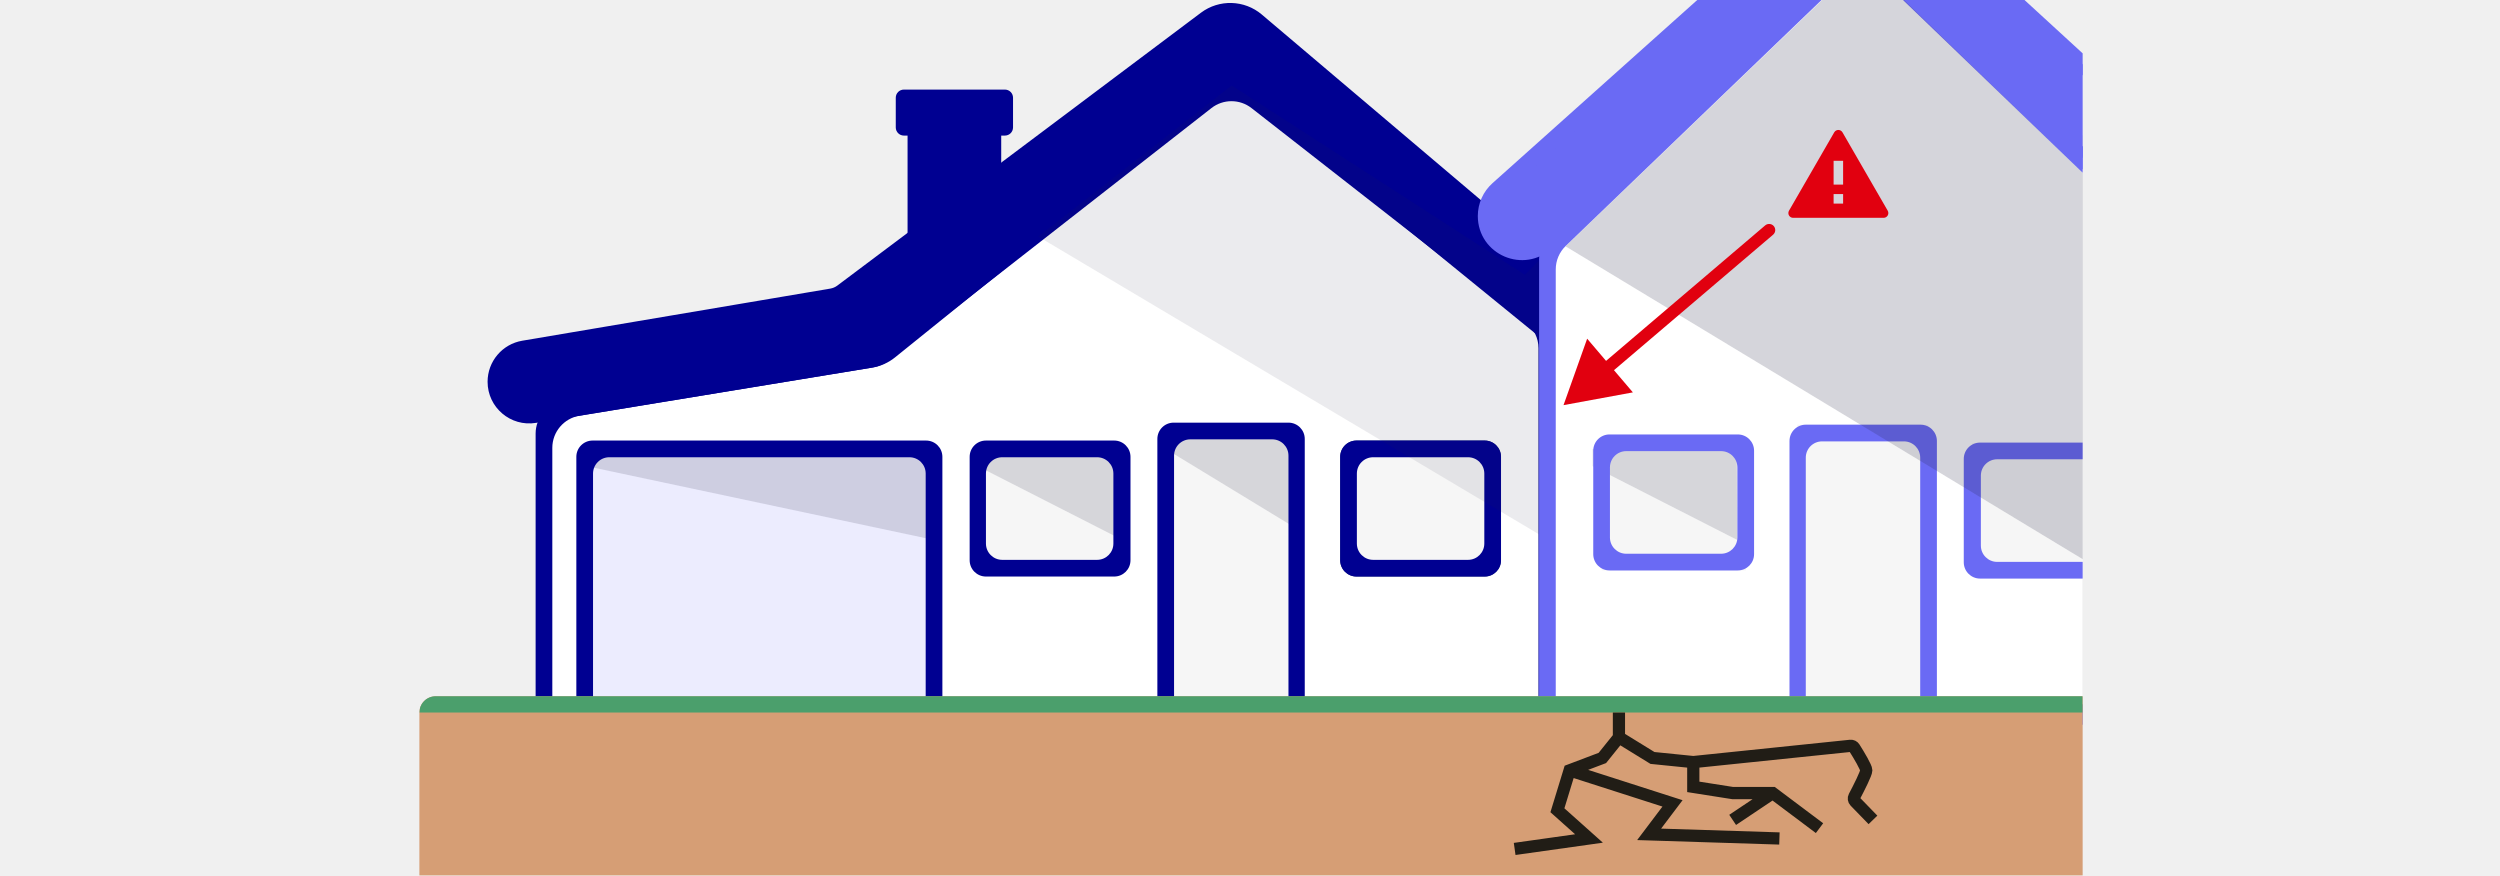
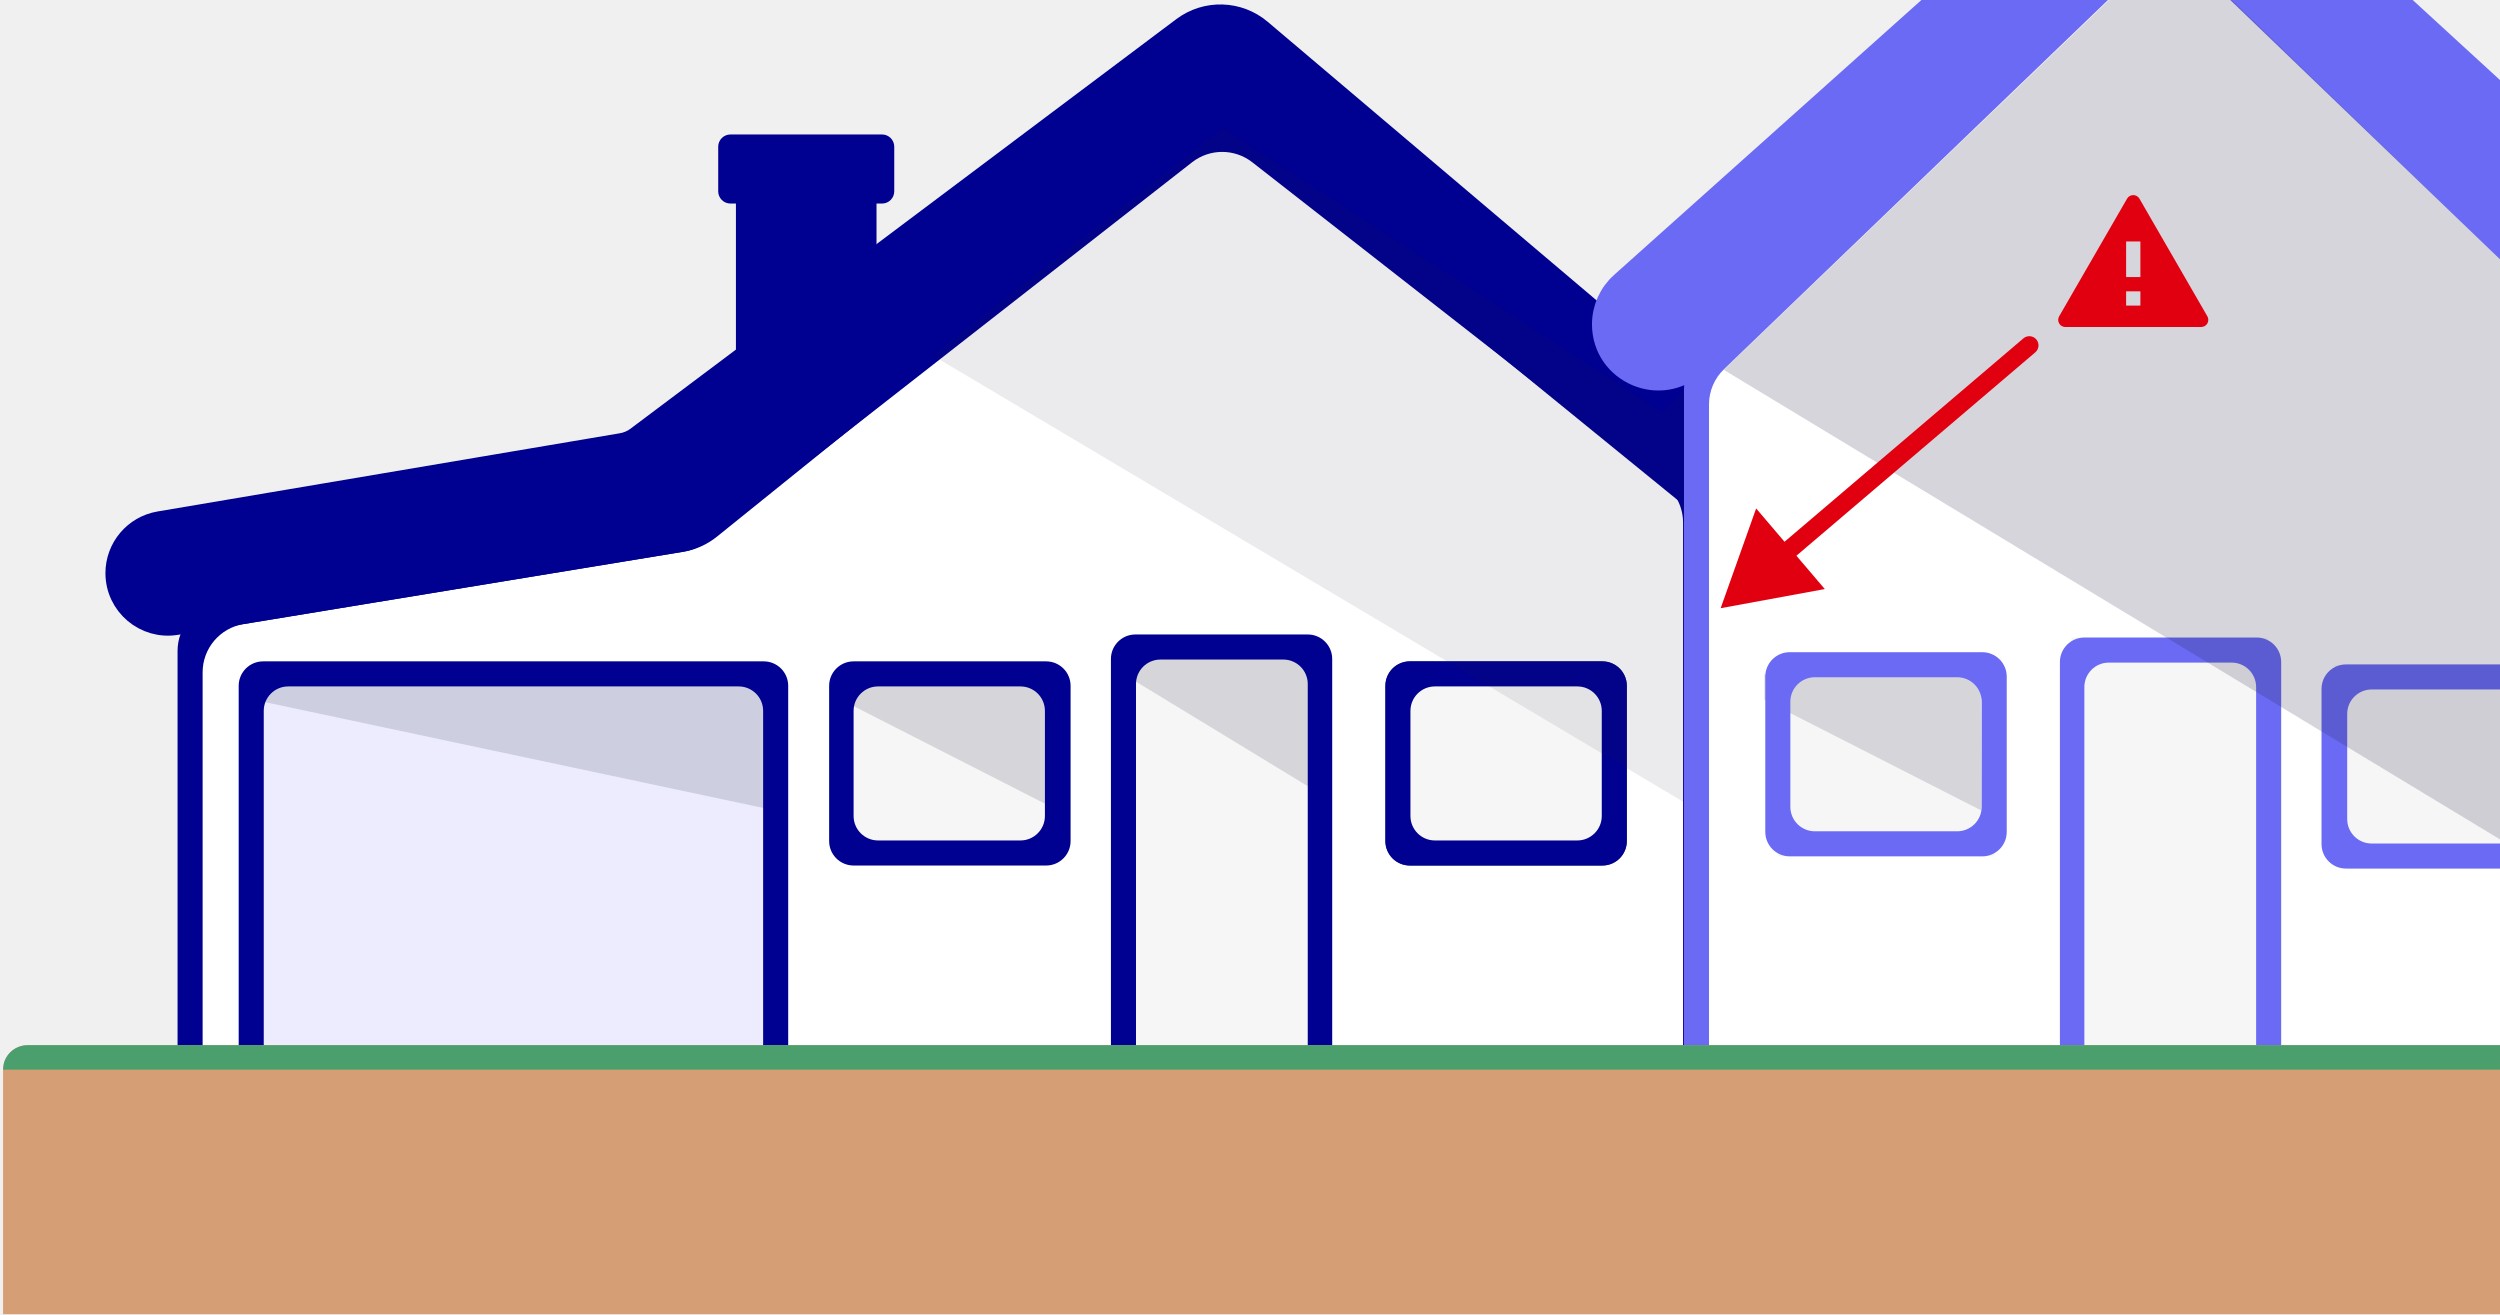
- <svg xmlns="http://www.w3.org/2000/svg" width="614" height="215" viewBox="0 0 614 215" fill="none">
-   <g clip-path="url(#clip0_5845_284879)">
-     <path d="M243.798 31.297H224.898V70.497L243.798 55.697V31.297Z" fill="#000091" />
-     <path d="M222.898 74.697V29.297H245.898V56.697L222.898 74.697ZM226.998 33.297V66.297L241.798 54.697V33.297H226.998Z" fill="#000091" />
-     <path d="M246.7 24.094H222V31.294H246.7V24.094Z" fill="#000091" />
-     <path d="M248.8 31.3C248.8 32.405 247.905 33.3 246.8 33.3H222C220.895 33.3 220 32.405 220 31.3V24C220 22.895 220.895 22 222 22H246.8C247.905 22 248.8 22.895 248.8 24V31.3ZM224.1 27.65C224.1 28.506 224.794 29.2 225.65 29.2H243.15C244.006 29.2 244.7 28.506 244.7 27.65C244.7 26.794 244.006 26.1 243.15 26.1H225.65C224.794 26.1 224.1 26.794 224.1 27.65Z" fill="#000091" />
-     <path d="M133.648 101.4V173.3H379.848V80.6L302.448 20.1L215.648 87.9L133.648 101.4Z" fill="white" />
-     <path d="M368.648 137.599C368.648 139.808 366.858 141.599 364.648 141.599H333.148C330.939 141.599 329.148 139.808 329.148 137.599V112.199C329.148 109.99 330.939 108.199 333.148 108.199H364.648C366.858 108.199 368.648 109.99 368.648 112.199V137.599ZM333.248 137.499H364.548V112.299H333.248V137.499Z" fill="#2F4077" />
-     <path d="M229.448 110.301H143.648V173.401H229.448V110.301Z" fill="white" />
-     <path d="M229.448 110.301H143.648V173.401H229.448V110.301Z" fill="#ECECFE" />
-     <path d="M275.548 110.301H240.148V139.601H275.548V110.301Z" fill="#F6F6F6" />
-     <path opacity="0.15" d="M275.648 132.601L240.148 114.501V110.301H275.548L275.648 132.601Z" fill="#21213F" />
-     <path d="M277.648 137.599C277.648 139.808 275.858 141.599 273.648 141.599H242.148C239.939 141.599 238.148 139.808 238.148 137.599V112.199C238.148 109.99 239.939 108.199 242.148 108.199H273.648C275.858 108.199 277.648 109.99 277.648 112.199V137.599ZM242.148 133.499C242.148 135.708 243.939 137.499 246.148 137.499H269.448C271.658 137.499 273.448 135.708 273.448 133.499V116.299C273.448 114.09 271.658 112.299 269.448 112.299H246.148C243.939 112.299 242.148 114.09 242.148 116.299V133.499Z" fill="#000091" />
-     <path d="M318.549 105.801H286.349V173.301H318.549V105.801Z" fill="#F6F6F6" />
-     <path opacity="0.15" d="M318.549 105.801H286.349V110.301L318.549 129.901V105.801Z" fill="#21213F" />
-     <path d="M320.548 175.401H284.248V107.801C284.248 105.592 286.039 103.801 288.248 103.801H316.448C318.657 103.801 320.448 105.592 320.448 107.801V175.301C320.448 175.356 320.493 175.401 320.548 175.401ZM288.348 171.301H316.448V111.901C316.448 109.692 314.657 107.901 312.448 107.901H292.348C290.139 107.901 288.348 109.692 288.348 111.901V171.301Z" fill="#000091" />
-     <path d="M366.548 110.301H331.148V139.601H366.548V110.301Z" fill="#F6F6F6" />
-     <path d="M368.648 137.599C368.648 139.808 366.858 141.599 364.648 141.599H333.148C330.939 141.599 329.148 139.808 329.148 137.599V112.199C329.148 109.99 330.939 108.199 333.148 108.199H364.648C366.858 108.199 368.648 109.99 368.648 112.199V137.599ZM333.248 133.499C333.248 135.708 335.039 137.499 337.248 137.499H360.548C362.758 137.499 364.548 135.708 364.548 133.499V116.299C364.548 114.09 362.758 112.299 360.548 112.299H337.248C335.039 112.299 333.248 114.09 333.248 116.299V133.499Z" fill="#000091" />
-     <path d="M381.949 175.4H131.549V106.49C131.549 102.574 134.384 99.233 138.249 98.597L212.734 86.332C214.056 86.114 215.302 85.568 216.358 84.743L297.524 21.346C300.418 19.086 304.479 19.086 307.373 21.347L378.874 77.198C380.814 78.714 381.949 81.04 381.949 83.502V175.4ZM135.649 171.3H377.849V85.502C377.849 83.039 376.714 80.714 374.774 79.198L307.374 26.548C304.48 24.287 300.418 24.287 297.524 26.548L218.059 88.642C217.002 89.467 215.756 90.014 214.433 90.232L142.349 102.097C138.485 102.733 135.649 106.074 135.649 109.991V171.3Z" fill="#000091" />
-     <path d="M296.146 4.73C299.878 1.93 305.051 2.083 308.611 5.099L376.464 62.577C378.707 64.477 380 67.269 380 70.208V81.707L376.737 79.051L306.214 21.644C304.016 19.854 300.866 19.847 298.66 21.626L218.548 86.232C217.202 87.318 215.598 88.035 213.892 88.315L131.313 101.884C126.303 102.707 121.75 98.841 121.75 93.764C121.75 89.749 124.648 86.32 128.606 85.65L204.252 72.852C205.195 72.692 206.087 72.31 206.853 71.735L296.146 4.73Z" fill="#000091" stroke="#000091" stroke-width="4" />
-     <path opacity="0.15" d="M229.348 110.301H143.648V114.401L229.348 132.601V110.301Z" fill="#21213F" />
-     <path d="M231.449 175.399H141.549V112.199C141.549 109.99 143.34 108.199 145.549 108.199H227.449C229.658 108.199 231.449 109.99 231.449 112.199V175.399ZM145.649 171.299H227.349V116.299C227.349 114.09 225.558 112.299 223.349 112.299H149.649C147.44 112.299 145.649 114.09 145.649 116.299V171.299Z" fill="#000091" />
-     <path opacity="0.09" d="M445 171.085H535.067V51.5L453 -12L374.5 67.5L302.5 21L255 58.1L445 171.085Z" fill="#21213F" />
-     <path d="M626 85.706V173H380V60.453L457.337 -13L544.067 69.316L626 85.706Z" fill="white" />
-     <path d="M484.401 108.801H519.801V138.101H484.401V108.801Z" fill="#F6F6F6" />
-     <path d="M482.301 138.099C482.301 140.308 484.092 142.099 486.301 142.099H517.801C520.01 142.099 521.801 140.308 521.801 138.099V112.699C521.801 110.49 520.01 108.699 517.801 108.699H486.301C484.092 108.699 482.301 110.49 482.301 112.699V138.099ZM517.801 133.999C517.801 136.208 516.01 137.999 513.801 137.999H490.501C488.292 137.999 486.501 136.208 486.501 133.999V116.799C486.501 114.59 488.292 112.799 490.501 112.799H513.801C516.01 112.799 517.801 114.59 517.801 116.799V133.999Z" fill="#6A6AF4" />
-     <path d="M441.401 104.301H473.601V171.801H441.401V104.301Z" fill="#F6F6F6" />
-     <path d="M439.401 175.901H475.701V108.301C475.701 106.092 473.91 104.301 471.701 104.301H443.501C441.292 104.301 439.501 106.092 439.501 108.301V175.801C439.501 175.856 439.456 175.901 439.401 175.901ZM471.601 171.801H443.501V112.401C443.501 110.192 445.292 108.401 447.501 108.401H467.601C469.81 108.401 471.601 110.192 471.601 112.401V171.801Z" fill="#6A6AF4" />
-     <path d="M393.401 110.801H428.801V140.101H393.401V110.801Z" fill="#F6F6F6" />
-     <path opacity="0.15" d="M426.648 132.601L391.148 114.501V110.301H426.548L426.648 132.601Z" fill="#21213F" />
-     <path d="M391.301 136.099C391.301 138.308 393.092 140.099 395.301 140.099H426.801C429.01 140.099 430.801 138.308 430.801 136.099V110.699C430.801 108.49 429.01 106.699 426.801 106.699H395.301C393.092 106.699 391.301 108.49 391.301 110.699V136.099ZM426.701 131.999C426.701 134.208 424.91 135.999 422.701 135.999H399.401C397.192 135.999 395.401 134.208 395.401 131.999V114.799C395.401 112.59 397.192 110.799 399.401 110.799H422.701C424.91 110.799 426.701 112.59 426.701 114.799V131.999Z" fill="#6A6AF4" />
-     <path d="M378 178H628V91.534C628 87.729 625.319 84.45 621.589 83.694L547.212 68.623C545.723 68.321 544.352 67.602 543.257 66.55L462.917 -10.671C459.82 -13.648 454.926 -13.648 451.829 -10.671L380.456 57.937C378.887 59.445 378 61.528 378 63.704V178ZM623.907 172.963H382.093V66.162C382.093 63.985 382.98 61.903 384.549 60.394L451.828 -4.281C454.925 -7.258 459.821 -7.258 462.917 -4.28L541.559 71.34C542.654 72.393 544.026 73.113 545.516 73.414L617.495 87.994C621.225 88.75 623.907 92.029 623.907 95.835V172.963Z" fill="#6A6AF4" />
-     <path opacity="0.19" d="M532 149.724L525.5 56L464 -3.5L459.5 -11.5L384.5 60.5L532 149.724Z" fill="#21213F" />
-     <path d="M464.191 -27.576C460.403 -31.051 454.596 -31.087 450.765 -27.659L367.89 46.476C366.019 48.149 364.949 50.541 364.949 53.051C364.95 60.812 374.252 64.79 379.864 59.429L453.253 -10.678C455.603 -12.922 459.312 -12.888 461.62 -10.602L541.078 68.124C542.553 69.585 544.446 70.551 546.494 70.888L628.636 84.384C633.646 85.207 638.199 81.341 638.199 76.264C638.199 72.249 635.302 68.82 631.343 68.15L556.113 55.422C554.972 55.229 553.911 54.711 553.059 53.929L464.191 -27.576Z" fill="#6A6AF4" stroke="#6A6AF4" stroke-width="4" />
-     <mask id="path-33-inside-1_5845_284879" fill="white">
-       <path d="M103 175C103 172.791 104.791 171 107 171H514C516.209 171 518 172.791 518 175V215H103V175Z" />
+ <svg xmlns="http://www.w3.org/2000/svg" width="409" height="215" viewBox="0 0 409 215" fill="none">
+   <g clip-path="url(#clip0_5845_284880)">
+     <path d="M141.298 31.297H122.398V70.497L141.298 55.697V31.297Z" fill="#000091" />
+     <path d="M120.398 74.697V29.297H143.398V56.697L120.398 74.697ZM124.498 33.297V66.297L139.298 54.697V33.297H124.498Z" fill="#000091" />
+     <path d="M144.2 24.094H119.5V31.294H144.2V24.094Z" fill="#000091" />
+     <path d="M146.3 31.3C146.3 32.405 145.405 33.3 144.3 33.3H119.5C118.395 33.3 117.5 32.405 117.5 31.3V24C117.5 22.895 118.395 22 119.5 22H144.3C145.405 22 146.3 22.895 146.3 24V31.3ZM121.6 27.65C121.6 28.506 122.294 29.2 123.15 29.2H140.65C141.506 29.2 142.2 28.506 142.2 27.65C142.2 26.794 141.506 26.1 140.65 26.1H123.15C122.294 26.1 121.6 26.794 121.6 27.65Z" fill="#000091" />
+     <path d="M31.148 101.4V173.3H277.348V80.6L199.948 20.1L113.148 87.9L31.148 101.4Z" fill="white" />
+     <path d="M266.148 137.599C266.148 139.808 264.358 141.599 262.148 141.599H230.648C228.439 141.599 226.648 139.808 226.648 137.599V112.199C226.648 109.99 228.439 108.199 230.648 108.199H262.148C264.358 108.199 266.148 109.99 266.148 112.199V137.599ZM230.748 137.499H262.048V112.299H230.748V137.499Z" fill="#2F4077" />
+     <path d="M126.948 110.301H41.148V173.401H126.948V110.301Z" fill="white" />
+     <path d="M126.948 110.301H41.148V173.401H126.948V110.301Z" fill="#ECECFE" />
+     <path d="M173.048 110.301H137.648V139.601H173.048V110.301Z" fill="#F6F6F6" />
+     <path opacity="0.15" d="M173.148 132.601L137.648 114.501V110.301H173.048L173.148 132.601Z" fill="#21213F" />
+     <path d="M175.148 137.599C175.148 139.808 173.358 141.599 171.148 141.599H139.648C137.439 141.599 135.648 139.808 135.648 137.599V112.199C135.648 109.99 137.439 108.199 139.648 108.199H171.148C173.358 108.199 175.148 109.99 175.148 112.199V137.599ZM139.648 133.499C139.648 135.708 141.439 137.499 143.648 137.499H166.948C169.158 137.499 170.948 135.708 170.948 133.499V116.299C170.948 114.09 169.158 112.299 166.948 112.299H143.648C141.439 112.299 139.648 114.09 139.648 116.299V133.499Z" fill="#000091" />
+     <path d="M216.049 105.801H183.849V173.301H216.049V105.801Z" fill="#F6F6F6" />
+     <path opacity="0.15" d="M216.049 105.801H183.849V110.301L216.049 129.901V105.801Z" fill="#21213F" />
+     <path d="M218.048 175.401H181.748V107.801C181.748 105.592 183.539 103.801 185.748 103.801H213.948C216.157 103.801 217.948 105.592 217.948 107.801V175.301C217.948 175.356 217.993 175.401 218.048 175.401ZM185.848 171.301H213.948V111.901C213.948 109.692 212.157 107.901 209.948 107.901H189.848C187.639 107.901 185.848 109.692 185.848 111.901V171.301Z" fill="#000091" />
+     <path d="M264.048 110.301H228.648V139.601H264.048V110.301Z" fill="#F6F6F6" />
+     <path d="M266.148 137.599C266.148 139.808 264.358 141.599 262.148 141.599H230.648C228.439 141.599 226.648 139.808 226.648 137.599V112.199C226.648 109.99 228.439 108.199 230.648 108.199H262.148C264.358 108.199 266.148 109.99 266.148 112.199V137.599ZM230.748 133.499C230.748 135.708 232.539 137.499 234.748 137.499H258.048C260.258 137.499 262.048 135.708 262.048 133.499V116.299C262.048 114.09 260.258 112.299 258.048 112.299H234.748C232.539 112.299 230.748 114.09 230.748 116.299V133.499Z" fill="#000091" />
+     <path d="M279.449 175.4H29.049V106.49C29.049 102.574 31.884 99.233 35.749 98.597L110.234 86.332C111.556 86.114 112.802 85.568 113.858 84.743L195.024 21.346C197.918 19.086 201.979 19.086 204.873 21.347L276.374 77.198C278.314 78.714 279.449 81.04 279.449 83.502V175.4ZM33.149 171.3H275.349V85.502C275.349 83.039 274.214 80.714 272.274 79.198L204.874 26.548C201.98 24.287 197.918 24.287 195.024 26.548L115.559 88.642C114.502 89.467 113.256 90.014 111.933 90.232L39.849 102.097C35.985 102.733 33.149 106.074 33.149 109.991V171.3Z" fill="#000091" />
+     <path d="M193.646 4.73C197.378 1.93 202.551 2.083 206.111 5.099L273.964 62.577C276.207 64.477 277.5 67.269 277.5 70.208V81.707L274.237 79.051L203.714 21.644C201.516 19.854 198.366 19.847 196.16 21.626L116.048 86.232C114.702 87.318 113.098 88.035 111.392 88.315L28.814 101.884C23.803 102.707 19.25 98.841 19.25 93.764C19.25 89.749 22.148 86.32 26.106 85.65L101.752 72.852C102.695 72.692 103.587 72.31 104.353 71.735L193.646 4.73Z" fill="#000091" stroke="#000091" stroke-width="4" />
+     <path opacity="0.15" d="M126.848 110.301H41.148V114.401L126.848 132.601V110.301Z" fill="#21213F" />
+     <path d="M128.949 175.399H39.049V112.199C39.049 109.99 40.84 108.199 43.049 108.199H124.949C127.158 108.199 128.949 109.99 128.949 112.199V175.399ZM43.149 171.299H124.849V116.299C124.849 114.09 123.058 112.299 120.849 112.299H47.149C44.94 112.299 43.149 114.09 43.149 116.299V171.299Z" fill="#000091" />
+     <path opacity="0.09" d="M342.5 171.085H432.567V51.5L350.5 -12L272 67.5L200 21L152.5 58.1L342.5 171.085Z" fill="#21213F" />
+     <path d="M523.5 85.706V173H277.5V60.453L354.837 -13L441.567 69.316L523.5 85.706Z" fill="white" />
+     <path d="M381.901 108.801H417.301V138.101H381.901V108.801Z" fill="#F6F6F6" />
+     <path d="M379.801 138.099C379.801 140.308 381.592 142.099 383.801 142.099H415.301C417.51 142.099 419.301 140.308 419.301 138.099V112.699C419.301 110.49 417.51 108.699 415.301 108.699H383.801C381.592 108.699 379.801 110.49 379.801 112.699V138.099ZM415.301 133.999C415.301 136.208 413.51 137.999 411.301 137.999H388.001C385.792 137.999 384.001 136.208 384.001 133.999V116.799C384.001 114.59 385.792 112.799 388.001 112.799H411.301C413.51 112.799 415.301 114.59 415.301 116.799V133.999Z" fill="#6A6AF4" />
+     <path d="M338.901 104.301H371.101V171.801H338.901V104.301Z" fill="#F6F6F6" />
+     <path d="M336.901 175.901H373.201V108.301C373.201 106.092 371.41 104.301 369.201 104.301H341.001C338.792 104.301 337.001 106.092 337.001 108.301V175.801C337.001 175.856 336.956 175.901 336.901 175.901ZM369.101 171.801H341.001V112.401C341.001 110.192 342.792 108.401 345.001 108.401H365.101C367.31 108.401 369.101 110.192 369.101 112.401V171.801Z" fill="#6A6AF4" />
+     <path d="M290.901 110.801H326.301V140.101H290.901V110.801Z" fill="#F6F6F6" />
+     <path opacity="0.15" d="M324.148 132.601L288.648 114.501V110.301H324.048L324.148 132.601Z" fill="#21213F" />
+     <path d="M288.801 136.099C288.801 138.308 290.592 140.099 292.801 140.099H324.301C326.51 140.099 328.301 138.308 328.301 136.099V110.699C328.301 108.49 326.51 106.699 324.301 106.699H292.801C290.592 106.699 288.801 108.49 288.801 110.699V136.099ZM324.201 131.999C324.201 134.208 322.41 135.999 320.201 135.999H296.901C294.692 135.999 292.901 134.208 292.901 131.999V114.799C292.901 112.59 294.692 110.799 296.901 110.799H320.201C322.41 110.799 324.201 112.59 324.201 114.799V131.999Z" fill="#6A6AF4" />
+     <path d="M275.5 178H525.5V91.534C525.5 87.729 522.819 84.45 519.089 83.694L444.712 68.623C443.223 68.321 441.852 67.602 440.757 66.55L360.417 -10.671C357.32 -13.648 352.426 -13.648 349.329 -10.671L277.956 57.937C276.387 59.445 275.5 61.528 275.5 63.704V178ZM521.407 172.963H279.593V66.162C279.593 63.985 280.48 61.903 282.049 60.394L349.328 -4.281C352.425 -7.258 357.321 -7.258 360.417 -4.28L439.059 71.34C440.154 72.393 441.526 73.113 443.016 73.414L514.995 87.994C518.725 88.75 521.407 92.029 521.407 95.835V172.963Z" fill="#6A6AF4" />
+     <path opacity="0.19" d="M429.5 149.724L423 56L361.5 -3.5L357 -11.5L282 60.5L429.5 149.724Z" fill="#21213F" />
+     <path d="M361.691 -27.576C357.903 -31.051 352.096 -31.087 348.265 -27.659L265.39 46.476C263.519 48.149 262.449 50.541 262.449 53.051C262.45 60.812 271.752 64.79 277.364 59.429L350.753 -10.678C353.103 -12.922 356.812 -12.888 359.12 -10.602L438.578 68.124C440.053 69.585 441.946 70.551 443.994 70.888L526.136 84.384C531.146 85.207 535.699 81.341 535.699 76.264C535.699 72.249 532.802 68.82 528.843 68.15L453.613 55.422C452.472 55.229 451.411 54.711 450.559 53.929L361.691 -27.576Z" fill="#6A6AF4" stroke="#6A6AF4" stroke-width="4" />
+     <mask id="path-33-inside-1_5845_284880" fill="white">
+       <path d="M0.5 175C0.5 172.791 2.291 171 4.5 171H411.5C413.709 171 415.5 172.791 415.5 175V215H0.5V175Z" />
    </mask>
-     <path d="M103 175C103 172.791 104.791 171 107 171H514C516.209 171 518 172.791 518 175V215H103V175Z" fill="#D69E75" />
-     <path d="M103 175C103 170.582 106.582 167 111 167H510C514.418 167 518 170.582 518 175C518 175 516.209 175 514 175H107C104.791 175 103 175 103 175ZM103 175M518 215H103H518M518 215M103 215V171V215M103 215M518 171V215V171" fill="#4B9F6C" mask="url(#path-33-inside-1_5845_284879)" />
-     <path d="M433.527 55.359C434.158 54.822 435.105 54.898 435.642 55.529C436.179 56.16 436.103 57.106 435.472 57.643L434.5 56.501L433.527 55.359ZM384 99.5L389.806 83.182L401.035 96.369L384 99.5ZM434.5 56.501L435.472 57.643L395.251 91.89L394.279 90.748L393.306 89.606L433.527 55.359L434.5 56.501Z" fill="#E1000F" />
-     <path fill-rule="evenodd" clip-rule="evenodd" d="M452.51 32.499L463.624 51.749C463.832 52.11 463.832 52.555 463.624 52.916C463.416 53.277 463.031 53.499 462.614 53.499H440.386C439.97 53.499 439.584 53.277 439.376 52.916C439.168 52.555 439.168 52.11 439.376 51.749L450.49 32.499C450.698 32.138 451.083 31.916 451.5 31.916C451.917 31.916 452.302 32.138 452.51 32.499ZM450.333 47.666V49.999H452.667V47.666H450.333ZM450.333 39.499V45.333H452.667V39.499H450.333Z" fill="#E1000F" />
-     <path d="M397.611 175V181.085M415.871 187.169L405.846 186.155L397.611 181.085M446.872 203.394L435.385 194.775H425.538L415.871 193.254V187.169M415.871 187.169L454.467 183.176C454.841 183.137 455.206 183.311 455.407 183.629C456.558 185.444 458.359 188.461 458.359 189.197C458.359 189.93 456.574 193.476 455.422 195.65C455.218 196.035 455.284 196.509 455.588 196.822L460 201.366M372 208.5L390.256 205.93L382.5 199L385.5 189.197L393.538 186.155L397.611 181.085M385.5 189.197L410.769 197.31L405.026 204.915L437.026 205.93M435.385 194.775L425.538 201.366" stroke="#211D16" stroke-width="3" />
+     <path d="M0.5 175C0.5 172.791 2.291 171 4.5 171H411.5C413.709 171 415.5 172.791 415.5 175V215H0.5V175Z" fill="#D69E75" />
+     <path d="M0.5 175C0.5 170.582 4.082 167 8.5 167H407.5C411.918 167 415.5 170.582 415.5 175C415.5 175 413.709 175 411.5 175H4.5C2.291 175 0.5 175 0.5 175ZM0.5 175M415.5 215H0.5H415.5M415.5 215M0.5 215V171V215M0.5 215M415.5 171V215V171" fill="#4B9F6C" mask="url(#path-33-inside-1_5845_284880)" />
+     <path d="M331.027 55.359C331.658 54.822 332.605 54.898 333.142 55.529C333.679 56.16 333.603 57.106 332.972 57.643L332 56.501L331.027 55.359ZM281.5 99.5L287.306 83.182L298.535 96.369L281.5 99.5ZM332 56.501L332.972 57.643L292.751 91.89L291.779 90.748L290.806 89.606L331.027 55.359L332 56.501Z" fill="#E1000F" />
+     <path fill-rule="evenodd" clip-rule="evenodd" d="M350.01 32.499L361.124 51.749C361.332 52.11 361.332 52.555 361.124 52.916C360.916 53.277 360.531 53.499 360.114 53.499H337.886C337.47 53.499 337.084 53.277 336.876 52.916C336.668 52.555 336.668 52.11 336.876 51.749L347.99 32.499C348.198 32.138 348.583 31.916 349 31.916C349.417 31.916 349.802 32.138 350.01 32.499ZM347.833 47.666V49.999H350.167V47.666H347.833ZM347.833 39.499V45.333H350.167V39.499H347.833Z" fill="#E1000F" />
  </g>
  <defs>
-     <clipPath id="clip0_5845_284879">
-       <rect width="409" height="215" fill="white" transform="translate(102.5)" />
+     <clipPath id="clip0_5845_284880">
+       <rect width="409" height="215" fill="white" />
    </clipPath>
  </defs>
</svg>
